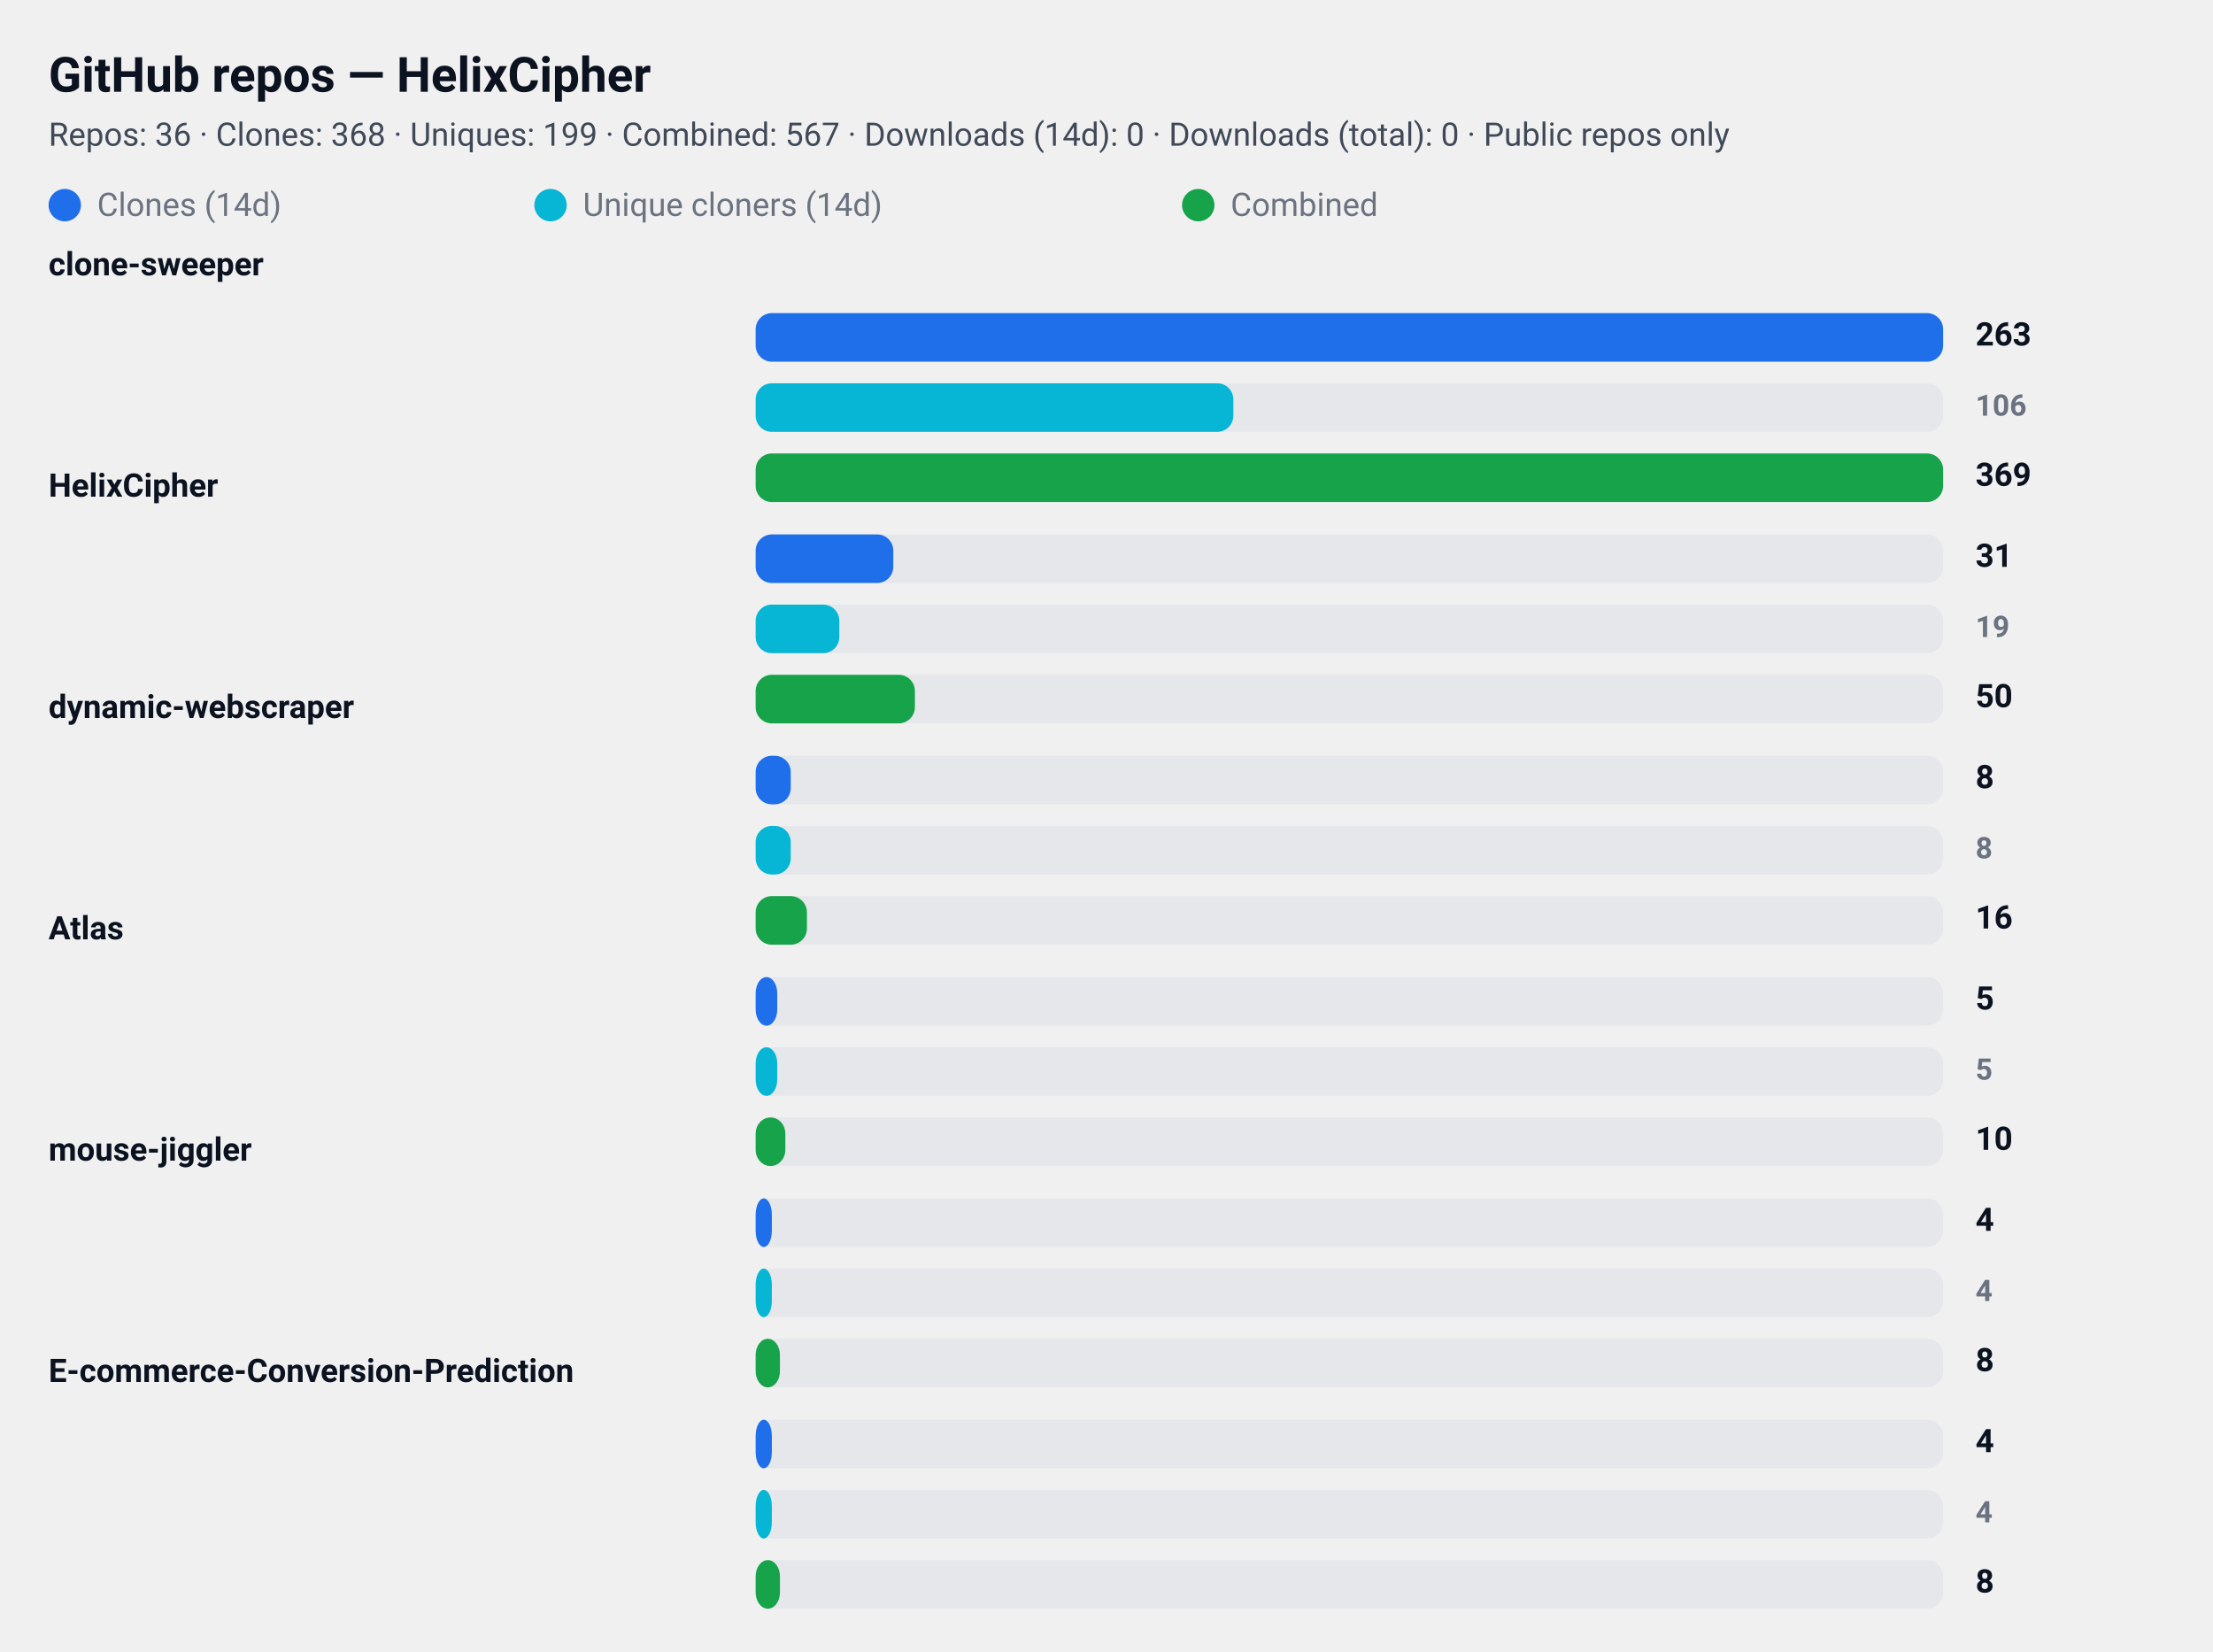
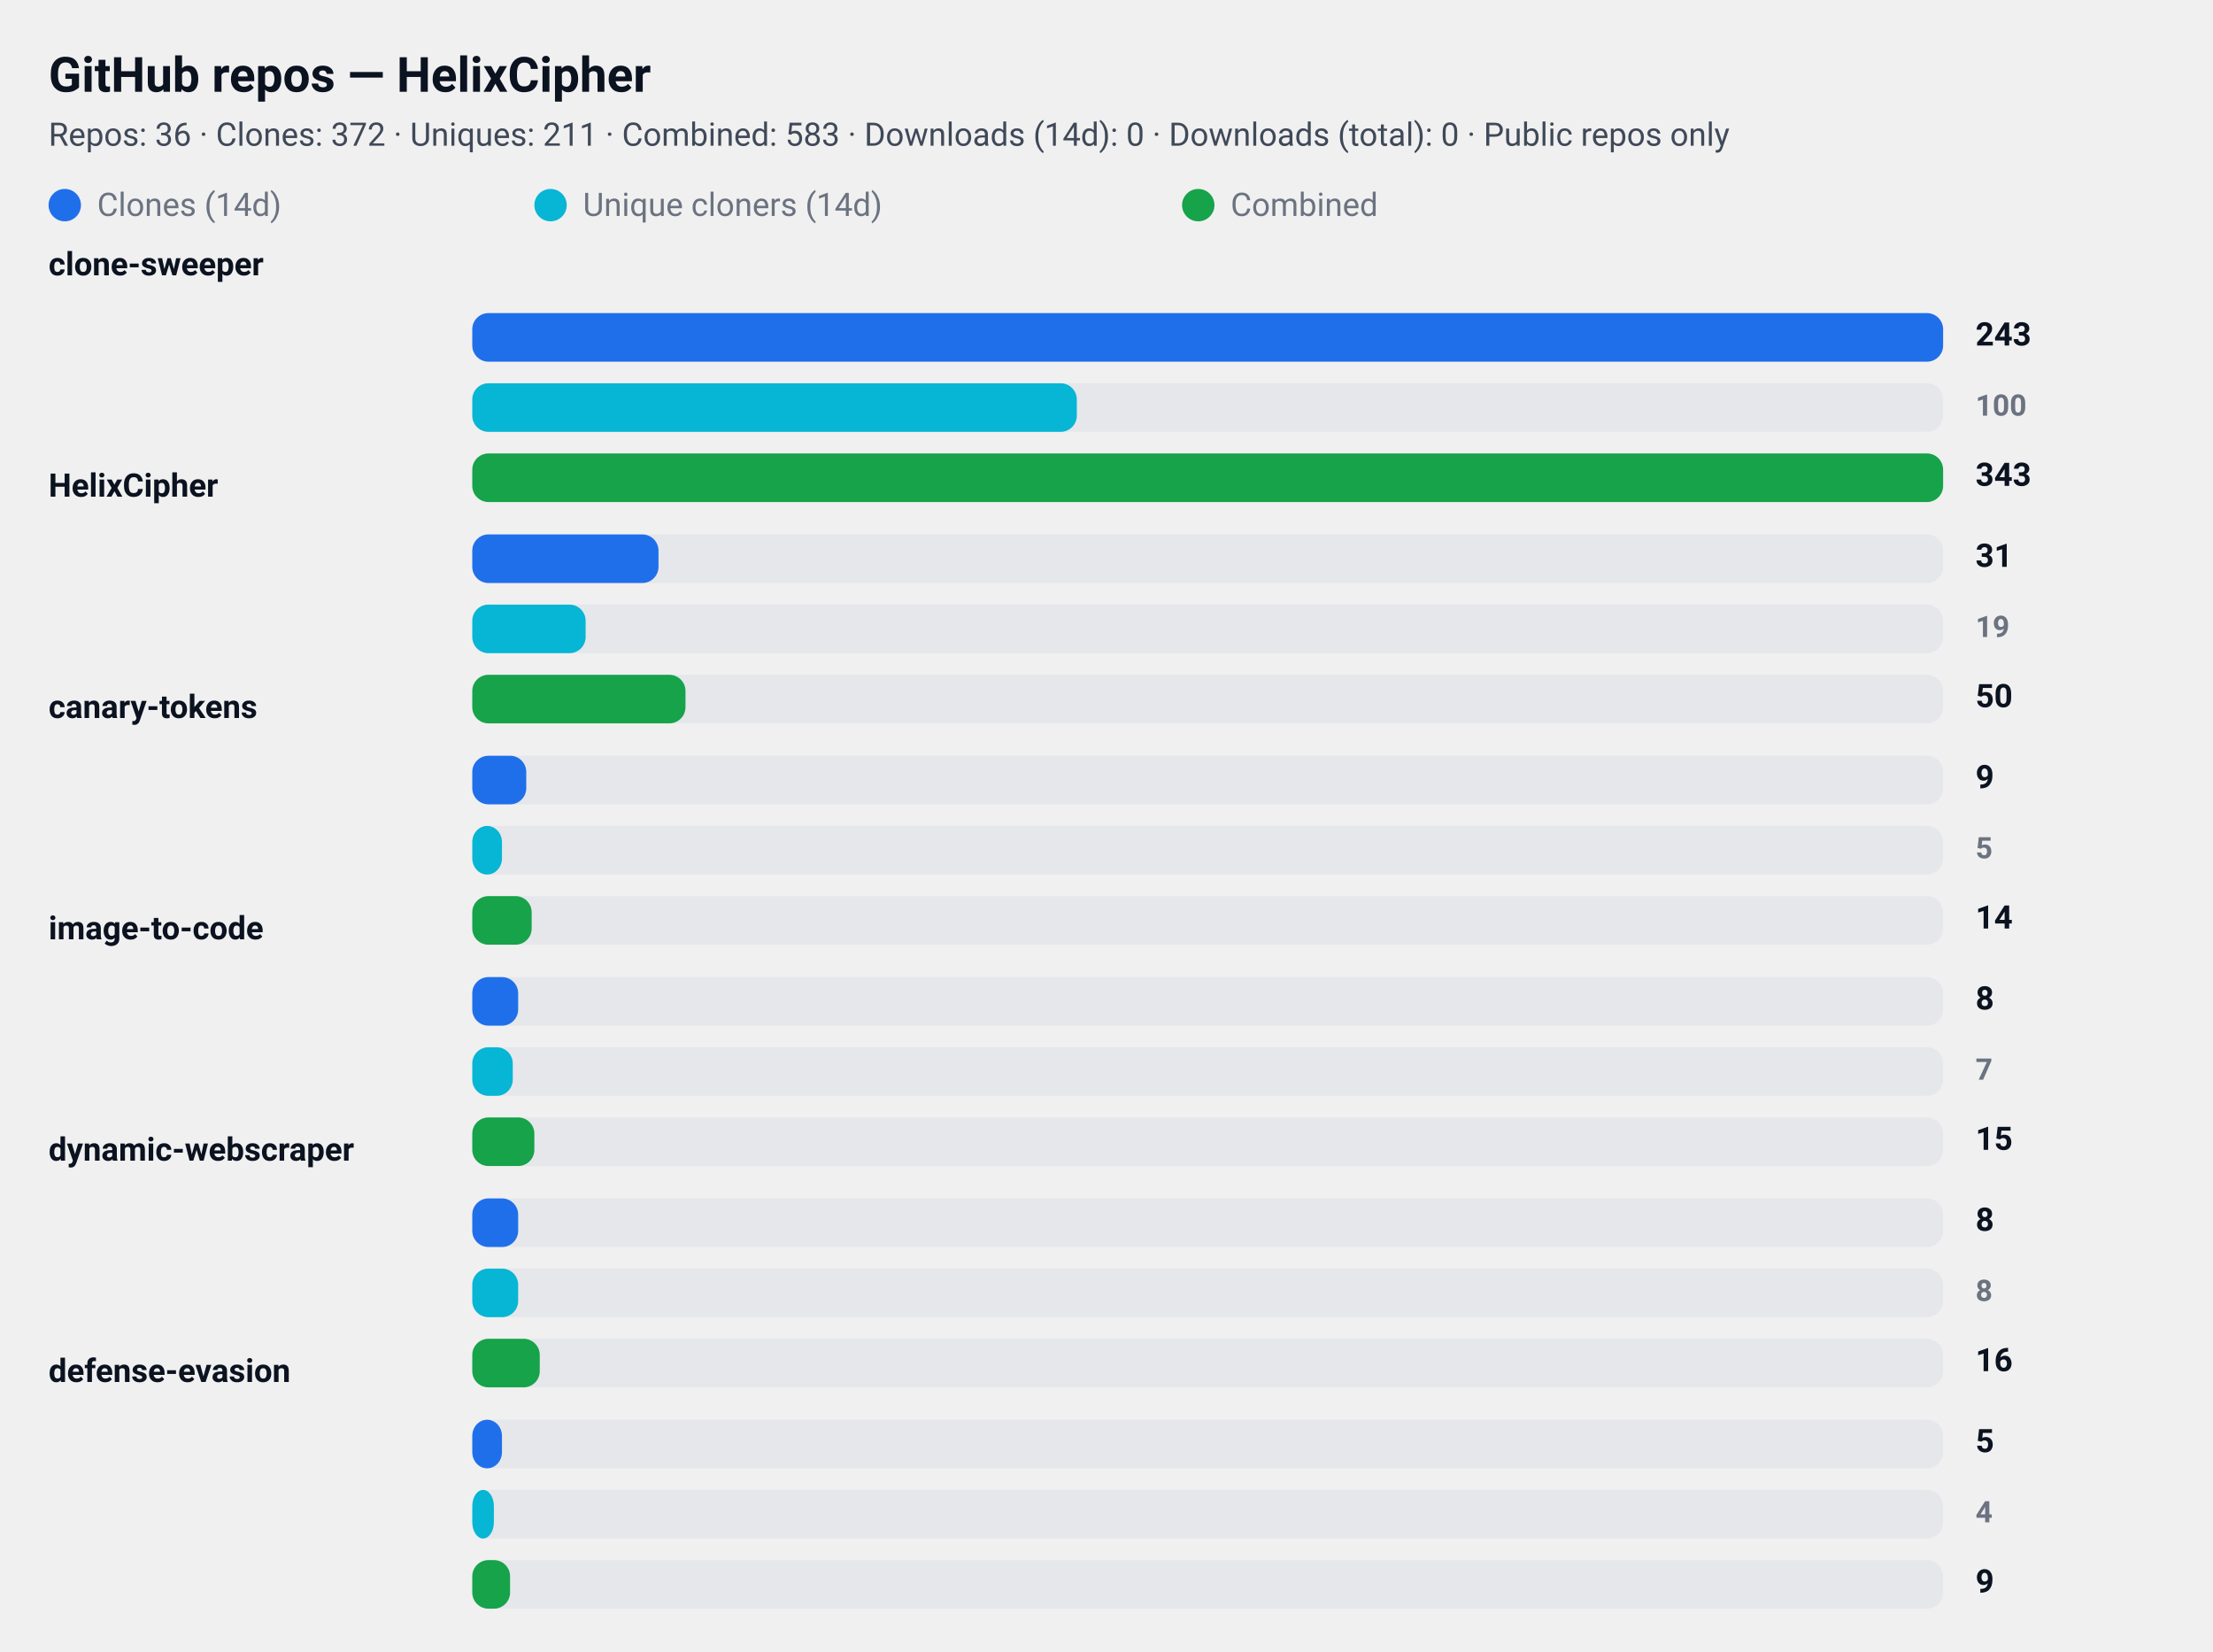
<svg xmlns="http://www.w3.org/2000/svg" width="820" height="612" viewBox="0 0 820 612" role="img" aria-label="GitHub repository clone statistics">
  <style>
  .card  { font-family: "Segoe UI", Roboto, "Helvetica Neue", Arial, sans-serif; }
  .title { font-weight: 700; font-size: 18px; fill: #0b1220; }
  .meta  { font-weight: 400; font-size: 12px; fill: #374151; opacity: 0.95; }
  .label { font-weight: 600; font-size: 12px; fill: #0b1220; }
  .count { font-weight: 700; font-size: 12px; fill: #0b1220; text-anchor: start; }
  .count-small { font-weight: 600; font-size: 11px; fill:#6b7280; text-anchor: start; }
  .muted { font-size:12px; fill:#6b7280; }

  .bar-clone { fill: #1f6feb; rx:6; }
  .bar-uniq  { fill: #06b6d4; rx:6; }
  .bar-comb  { fill: #16a34a; rx:6; }

  .bar-bg { fill: #e5e7eb; rx:6; }
  @media (prefers-color-scheme: dark) {
    .title, .meta, .label, .count, .count-small, .muted { fill: #ffffff; }
    .meta, .count-small { opacity: 0.9; }
  }
</style>
  <rect x="0" y="0" width="820" height="612" rx="12" fill="transparent" />
  <text x="18" y="34" class="title card">GitHub repos — HelixCipher</text>
-   <text x="18" y="54" class="meta card">Repos: 36 · Clones: 368 · Uniques: 199 · Combined: 567 · Downloads (14d): 0 · Downloads (total): 0 · Public repos only</text>
+   <text x="18" y="54" class="meta card">Repos: 36 · Clones: 372 · Uniques: 211 · Combined: 583 · Downloads (14d): 0 · Downloads (total): 0 · Public repos only</text>
  <g id="legend">
    <rect x="18" y="70" width="12" height="12" class="bar-clone" />
    <text x="36" y="80" class="muted card">Clones (14d)</text>
    <rect x="198" y="70" width="12" height="12" class="bar-uniq" />
    <text x="216" y="80" class="muted card">Unique cloners (14d)</text>
    <rect x="438" y="70" width="12" height="12" class="bar-comb" />
    <text x="456" y="80" class="muted card">Combined</text>
  </g>
  <text x="18" y="102" class="label card">clone-sweeper</text>
-   <rect x="280" y="116" width="440" height="18" class="bar-bg" />
-   <rect x="280" y="116" width="440" height="18" class="bar-clone" />
-   <text x="732" y="128" class="count card">263</text>
-   <rect x="280" y="142" width="440" height="18" class="bar-bg" />
-   <rect x="280" y="142" width="177" height="18" class="bar-uniq" />
-   <text x="732" y="154" class="count-small card">106</text>
-   <rect x="280" y="168" width="440" height="18" class="bar-bg" />
-   <rect x="280" y="168" width="440" height="18" class="bar-comb" />
-   <text x="732" y="180" class="count card">369</text>
+   <rect x="175" y="116" width="545" height="18" class="bar-bg" />
+   <rect x="175" y="116" width="545" height="18" class="bar-clone" />
+   <text x="732" y="128" class="count card">243</text>
+   <rect x="175" y="142" width="545" height="18" class="bar-bg" />
+   <rect x="175" y="142" width="224" height="18" class="bar-uniq" />
+   <text x="732" y="154" class="count-small card">100</text>
+   <rect x="175" y="168" width="545" height="18" class="bar-bg" />
+   <rect x="175" y="168" width="545" height="18" class="bar-comb" />
+   <text x="732" y="180" class="count card">343</text>
  <text x="18" y="184" class="label card">HelixCipher</text>
-   <rect x="280" y="198" width="440" height="18" class="bar-bg" />
-   <rect x="280" y="198" width="51" height="18" class="bar-clone" />
+   <rect x="175" y="198" width="545" height="18" class="bar-bg" />
+   <rect x="175" y="198" width="69" height="18" class="bar-clone" />
  <text x="732" y="210" class="count card">31</text>
-   <rect x="280" y="224" width="440" height="18" class="bar-bg" />
-   <rect x="280" y="224" width="31" height="18" class="bar-uniq" />
+   <rect x="175" y="224" width="545" height="18" class="bar-bg" />
+   <rect x="175" y="224" width="42" height="18" class="bar-uniq" />
  <text x="732" y="236" class="count-small card">19</text>
-   <rect x="280" y="250" width="440" height="18" class="bar-bg" />
-   <rect x="280" y="250" width="59" height="18" class="bar-comb" />
+   <rect x="175" y="250" width="545" height="18" class="bar-bg" />
+   <rect x="175" y="250" width="79" height="18" class="bar-comb" />
  <text x="732" y="262" class="count card">50</text>
-   <text x="18" y="266" class="label card">dynamic-webscraper</text>
-   <rect x="280" y="280" width="440" height="18" class="bar-bg" />
-   <rect x="280" y="280" width="13" height="18" class="bar-clone" />
-   <text x="732" y="292" class="count card">8</text>
-   <rect x="280" y="306" width="440" height="18" class="bar-bg" />
-   <rect x="280" y="306" width="13" height="18" class="bar-uniq" />
-   <text x="732" y="318" class="count-small card">8</text>
-   <rect x="280" y="332" width="440" height="18" class="bar-bg" />
-   <rect x="280" y="332" width="19" height="18" class="bar-comb" />
-   <text x="732" y="344" class="count card">16</text>
-   <text x="18" y="348" class="label card">Atlas</text>
-   <rect x="280" y="362" width="440" height="18" class="bar-bg" />
-   <rect x="280" y="362" width="8" height="18" class="bar-clone" />
-   <text x="732" y="374" class="count card">5</text>
-   <rect x="280" y="388" width="440" height="18" class="bar-bg" />
-   <rect x="280" y="388" width="8" height="18" class="bar-uniq" />
-   <text x="732" y="400" class="count-small card">5</text>
-   <rect x="280" y="414" width="440" height="18" class="bar-bg" />
-   <rect x="280" y="414" width="11" height="18" class="bar-comb" />
-   <text x="732" y="426" class="count card">10</text>
-   <text x="18" y="430" class="label card">mouse-jiggler</text>
-   <rect x="280" y="444" width="440" height="18" class="bar-bg" />
-   <rect x="280" y="444" width="6" height="18" class="bar-clone" />
-   <text x="732" y="456" class="count card">4</text>
-   <rect x="280" y="470" width="440" height="18" class="bar-bg" />
-   <rect x="280" y="470" width="6" height="18" class="bar-uniq" />
-   <text x="732" y="482" class="count-small card">4</text>
-   <rect x="280" y="496" width="440" height="18" class="bar-bg" />
-   <rect x="280" y="496" width="9" height="18" class="bar-comb" />
-   <text x="732" y="508" class="count card">8</text>
-   <text x="18" y="512" class="label card">E-commerce-Conversion-Prediction</text>
-   <rect x="280" y="526" width="440" height="18" class="bar-bg" />
-   <rect x="280" y="526" width="6" height="18" class="bar-clone" />
-   <text x="732" y="538" class="count card">4</text>
-   <rect x="280" y="552" width="440" height="18" class="bar-bg" />
-   <rect x="280" y="552" width="6" height="18" class="bar-uniq" />
+   <text x="18" y="266" class="label card">canary-tokens</text>
+   <rect x="175" y="280" width="545" height="18" class="bar-bg" />
+   <rect x="175" y="280" width="20" height="18" class="bar-clone" />
+   <text x="732" y="292" class="count card">9</text>
+   <rect x="175" y="306" width="545" height="18" class="bar-bg" />
+   <rect x="175" y="306" width="11" height="18" class="bar-uniq" />
+   <text x="732" y="318" class="count-small card">5</text>
+   <rect x="175" y="332" width="545" height="18" class="bar-bg" />
+   <rect x="175" y="332" width="22" height="18" class="bar-comb" />
+   <text x="732" y="344" class="count card">14</text>
+   <text x="18" y="348" class="label card">image-to-code</text>
+   <rect x="175" y="362" width="545" height="18" class="bar-bg" />
+   <rect x="175" y="362" width="17" height="18" class="bar-clone" />
+   <text x="732" y="374" class="count card">8</text>
+   <rect x="175" y="388" width="545" height="18" class="bar-bg" />
+   <rect x="175" y="388" width="15" height="18" class="bar-uniq" />
+   <text x="732" y="400" class="count-small card">7</text>
+   <rect x="175" y="414" width="545" height="18" class="bar-bg" />
+   <rect x="175" y="414" width="23" height="18" class="bar-comb" />
+   <text x="732" y="426" class="count card">15</text>
+   <text x="18" y="430" class="label card">dynamic-webscraper</text>
+   <rect x="175" y="444" width="545" height="18" class="bar-bg" />
+   <rect x="175" y="444" width="17" height="18" class="bar-clone" />
+   <text x="732" y="456" class="count card">8</text>
+   <rect x="175" y="470" width="545" height="18" class="bar-bg" />
+   <rect x="175" y="470" width="17" height="18" class="bar-uniq" />
+   <text x="732" y="482" class="count-small card">8</text>
+   <rect x="175" y="496" width="545" height="18" class="bar-bg" />
+   <rect x="175" y="496" width="25" height="18" class="bar-comb" />
+   <text x="732" y="508" class="count card">16</text>
+   <text x="18" y="512" class="label card">defense-evasion</text>
+   <rect x="175" y="526" width="545" height="18" class="bar-bg" />
+   <rect x="175" y="526" width="11" height="18" class="bar-clone" />
+   <text x="732" y="538" class="count card">5</text>
+   <rect x="175" y="552" width="545" height="18" class="bar-bg" />
+   <rect x="175" y="552" width="8" height="18" class="bar-uniq" />
  <text x="732" y="564" class="count-small card">4</text>
-   <rect x="280" y="578" width="440" height="18" class="bar-bg" />
-   <rect x="280" y="578" width="9" height="18" class="bar-comb" />
-   <text x="732" y="590" class="count card">8</text>
+   <rect x="175" y="578" width="545" height="18" class="bar-bg" />
+   <rect x="175" y="578" width="14" height="18" class="bar-comb" />
+   <text x="732" y="590" class="count card">9</text>
</svg>
